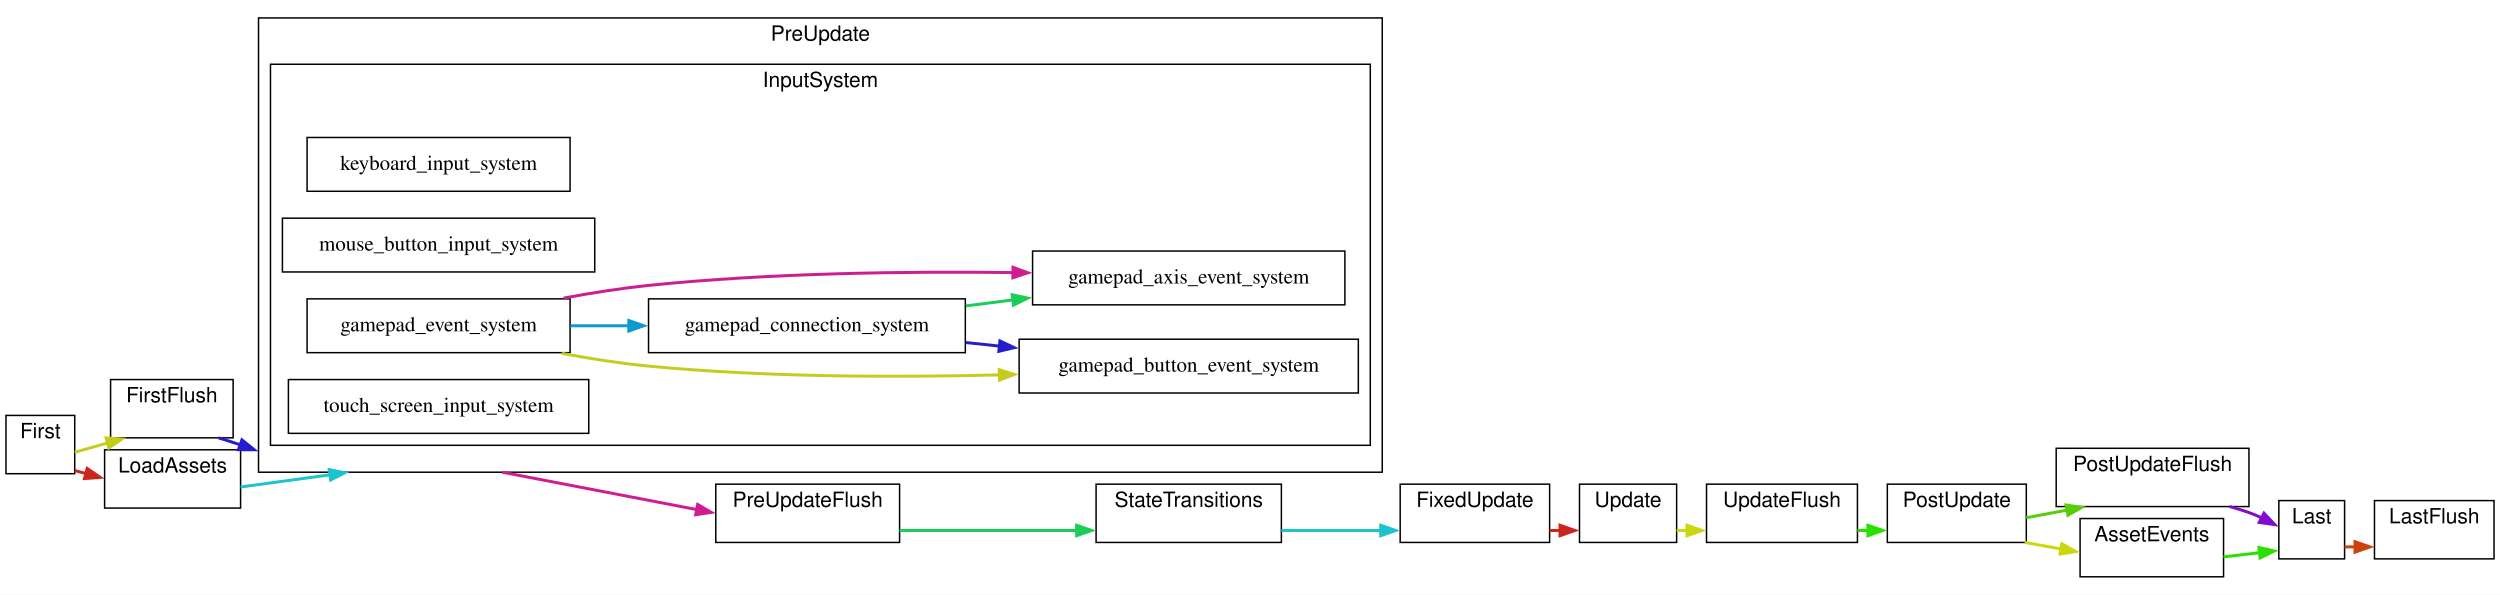
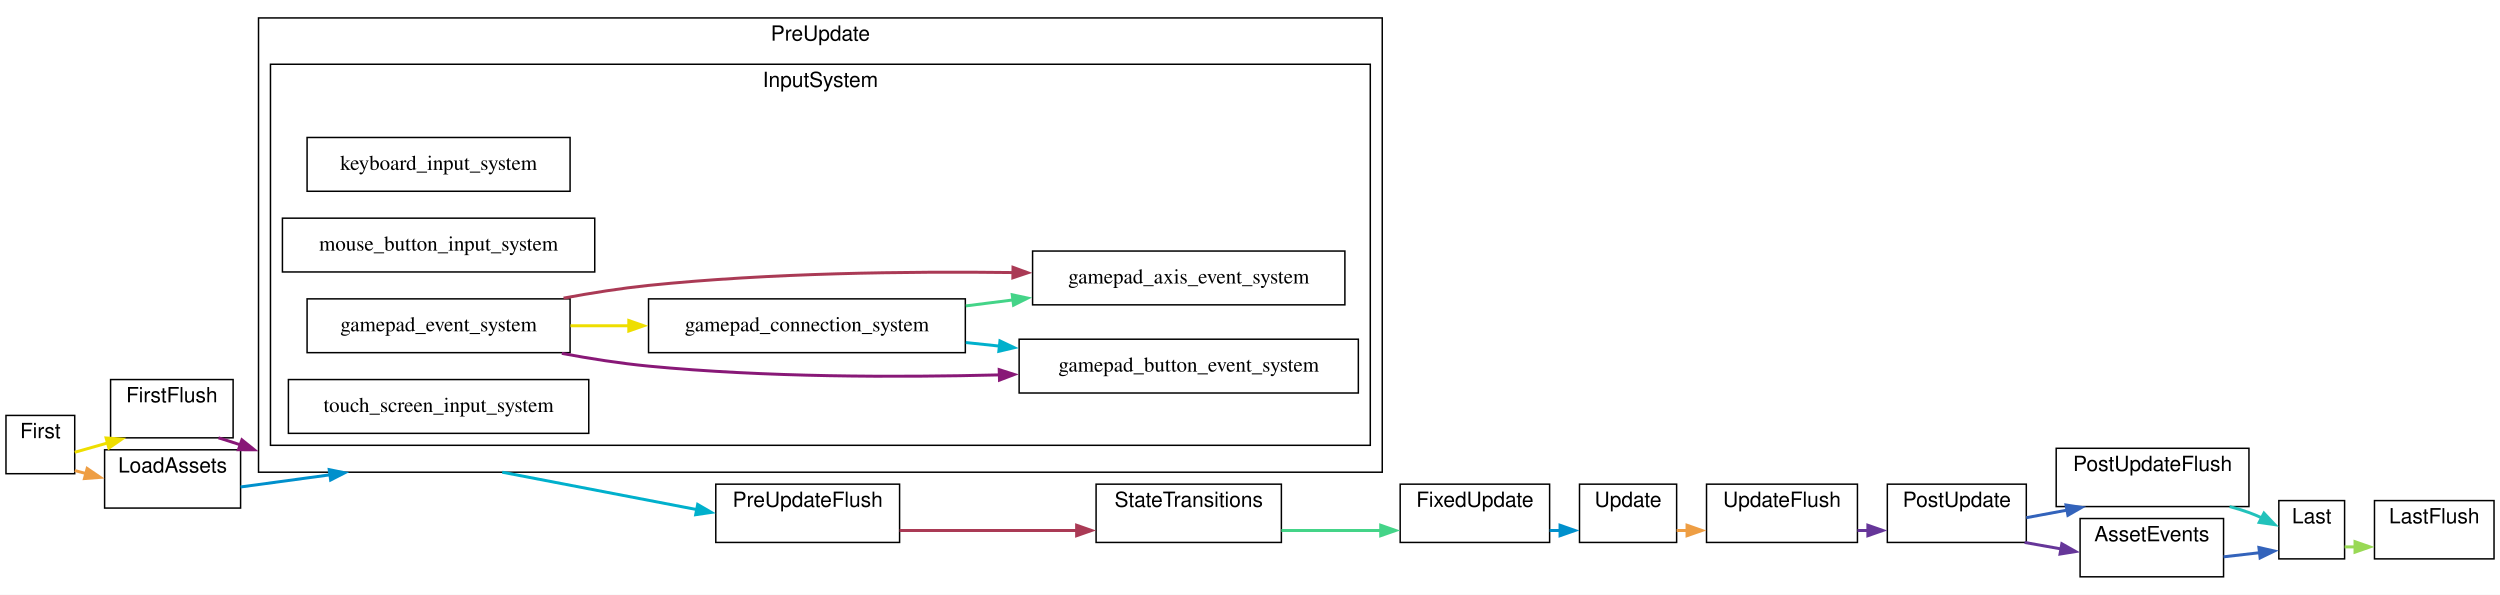
<svg xmlns="http://www.w3.org/2000/svg" xmlns:xlink="http://www.w3.org/1999/xlink" width="1673pt" height="398pt" viewBox="0.00 0.00 1673.00 398.00">
  <g id="graph0" class="graph" transform="scale(1 1) rotate(0) translate(4 394)">
    <polygon fill="white" stroke="none" points="-4,4 -4,-394 1669,-394 1669,4 -4,4" />
    <g id="clust1" class="cluster">
      <g id="a_clust1">
        <a xlink:title="Update">
          <polygon fill="white" stroke="black" points="1053,-31 1053,-70 1118,-70 1118,-31 1053,-31" />
          <text text-anchor="middle" x="1085.5" y="-54.8" font-family="Helvetica,sans-Serif" font-size="14.00">Update</text>
        </a>
      </g>
    </g>
    <g id="clust2" class="cluster">
      <g id="a_clust2">
        <a xlink:title="FirstFlush">
          <polygon fill="white" stroke="black" points="70,-101 70,-140 152,-140 152,-101 70,-101" />
          <text text-anchor="middle" x="111" y="-124.8" font-family="Helvetica,sans-Serif" font-size="14.00">FirstFlush</text>
        </a>
      </g>
    </g>
    <g id="clust3" class="cluster">
      <g id="a_clust3">
        <a xlink:title="PreUpdateFlush">
          <polygon fill="white" stroke="black" points="475,-31 475,-70 598,-70 598,-31 475,-31" />
          <text text-anchor="middle" x="536.5" y="-54.8" font-family="Helvetica,sans-Serif" font-size="14.00">PreUpdateFlush</text>
        </a>
      </g>
    </g>
    <g id="clust4" class="cluster">
      <g id="a_clust4">
        <a xlink:title="UpdateFlush">
          <polygon fill="white" stroke="black" points="1138,-31 1138,-70 1239,-70 1239,-31 1138,-31" />
          <text text-anchor="middle" x="1188.5" y="-54.8" font-family="Helvetica,sans-Serif" font-size="14.00">UpdateFlush</text>
        </a>
      </g>
    </g>
    <g id="clust5" class="cluster">
      <g id="a_clust5">
        <a xlink:title="PostUpdateFlush">
          <polygon fill="white" stroke="black" points="1372,-55 1372,-94 1501,-94 1501,-55 1372,-55" />
          <text text-anchor="middle" x="1436.5" y="-78.8" font-family="Helvetica,sans-Serif" font-size="14.00">PostUpdateFlush</text>
        </a>
      </g>
    </g>
    <g id="clust6" class="cluster">
      <g id="a_clust6">
        <a xlink:title="LastFlush">
          <polygon fill="white" stroke="black" points="1585,-20 1585,-59 1665,-59 1665,-20 1585,-20" />
          <text text-anchor="middle" x="1625" y="-43.8" font-family="Helvetica,sans-Serif" font-size="14.00">LastFlush</text>
        </a>
      </g>
    </g>
    <g id="clust7" class="cluster">
      <g id="a_clust7">
        <a xlink:title="First">
          <polygon fill="white" stroke="black" points="0,-77 0,-116 46,-116 46,-77 0,-77" />
          <text text-anchor="middle" x="23" y="-100.8" font-family="Helvetica,sans-Serif" font-size="14.00">First</text>
        </a>
      </g>
    </g>
    <g id="clust8" class="cluster">
      <g id="a_clust8">
        <a xlink:title="PreUpdate">
          <polygon fill="white" stroke="black" points="169,-78 169,-382 921,-382 921,-78 169,-78" />
          <text text-anchor="middle" x="545" y="-366.8" font-family="Helvetica,sans-Serif" font-size="14.00">PreUpdate</text>
        </a>
      </g>
    </g>
    <g id="clust9" class="cluster">
      <g id="a_clust9">
        <a xlink:title="InputSystem">
          <polygon fill="white" stroke="black" points="177,-96 177,-351 913,-351 913,-96 177,-96" />
          <text text-anchor="middle" x="545" y="-335.8" font-family="Helvetica,sans-Serif" font-size="14.00">InputSystem</text>
        </a>
      </g>
    </g>
    <g id="clust10" class="cluster">
      <g id="a_clust10">
        <a xlink:title="StateTransitions">
          <polygon fill="white" stroke="black" points="729.5,-31 729.5,-70 853.5,-70 853.5,-31 729.5,-31" />
          <text text-anchor="middle" x="791.5" y="-54.8" font-family="Helvetica,sans-Serif" font-size="14.00">StateTransitions</text>
        </a>
      </g>
    </g>
    <g id="clust11" class="cluster">
      <g id="a_clust11">
        <a xlink:title="FixedUpdate">
          <polygon fill="white" stroke="black" points="933,-31 933,-70 1033,-70 1033,-31 933,-31" />
          <text text-anchor="middle" x="983" y="-54.8" font-family="Helvetica,sans-Serif" font-size="14.00">FixedUpdate</text>
        </a>
      </g>
    </g>
    <g id="clust12" class="cluster">
      <g id="a_clust12">
        <a xlink:title="PostUpdate">
          <polygon fill="white" stroke="black" points="1259,-31 1259,-70 1352,-70 1352,-31 1259,-31" />
          <text text-anchor="middle" x="1305.5" y="-54.8" font-family="Helvetica,sans-Serif" font-size="14.00">PostUpdate</text>
        </a>
      </g>
    </g>
    <g id="clust13" class="cluster">
      <g id="a_clust13">
        <a xlink:title="Last">
          <polygon fill="white" stroke="black" points="1521,-20 1521,-59 1565,-59 1565,-20 1521,-20" />
          <text text-anchor="middle" x="1543" y="-43.8" font-family="Helvetica,sans-Serif" font-size="14.00">Last</text>
        </a>
      </g>
    </g>
    <g id="clust14" class="cluster">
      <g id="a_clust14">
        <a xlink:title="LoadAssets">
          <polygon fill="white" stroke="black" points="66,-54 66,-93 157,-93 157,-54 66,-54" />
          <text text-anchor="middle" x="111.5" y="-77.8" font-family="Helvetica,sans-Serif" font-size="14.00">LoadAssets</text>
        </a>
      </g>
    </g>
    <g id="clust15" class="cluster">
      <g id="a_clust15">
        <a xlink:title="AssetEvents">
          <polygon fill="white" stroke="black" points="1388,-8 1388,-47 1484,-47 1484,-8 1388,-8" />
          <text text-anchor="middle" x="1436" y="-31.8" font-family="Helvetica,sans-Serif" font-size="14.00">AssetEvents</text>
        </a>
      </g>
    </g>
    <g id="edge7" class="edge">
      <g id="a_edge7">
        <a xlink:title="Update → UpdateFlush">
-           <path fill="none" stroke="#ccd60d" stroke-width="2" d="M1118,-39C1120.35,-39 1122.77,-39 1125.22,-39" />
-           <polygon fill="#ccd60d" stroke="#ccd60d" stroke-width="2" points="1124.97,-42.5 1134.97,-39 1124.97,-35.5 1124.97,-42.5" />
+           <path fill="none" stroke="#ee9e44" stroke-width="2" d="M1118,-39C1120.35,-39 1122.77,-39 1125.22,-39" />
+           <polygon fill="#ee9e44" stroke="#ee9e44" stroke-width="2" points="1124.97,-42.5 1134.97,-39 1124.97,-35.5 1124.97,-42.5" />
        </a>
      </g>
    </g>
    <g id="edge2" class="edge">
      <g id="a_edge2">
        <a xlink:title="FirstFlush → PreUpdate">
-           <path fill="none" stroke="#251dcc" stroke-width="2" d="M142.21,-101C146.8,-99.61 151.77,-98.02 157.04,-96.24" />
-           <polygon fill="#251dcc" stroke="#251dcc" stroke-width="2" points="157.89,-99.65 166.15,-93.01 155.55,-93.05 157.89,-99.65" />
+           <path fill="none" stroke="#881877" stroke-width="2" d="M142.21,-101C146.8,-99.61 151.77,-98.02 157.04,-96.24" />
+           <polygon fill="#881877" stroke="#881877" stroke-width="2" points="157.89,-99.65 166.15,-93.01 155.55,-93.05 157.89,-99.65" />
        </a>
      </g>
    </g>
    <g id="edge4" class="edge">
      <g id="a_edge4">
        <a xlink:title="PreUpdateFlush → StateTransitions">
-           <path fill="none" stroke="#1dcd59" stroke-width="2" d="M598,-39C633.64,-39 678.87,-39 716.53,-39" />
-           <polygon fill="#1dcd59" stroke="#1dcd59" stroke-width="2" points="716.48,-42.5 726.48,-39 716.48,-35.5 716.48,-42.5" />
+           <path fill="none" stroke="#aa3a55" stroke-width="2" d="M598,-39C633.64,-39 678.87,-39 716.53,-39" />
+           <polygon fill="#aa3a55" stroke="#aa3a55" stroke-width="2" points="716.48,-42.5 726.48,-39 716.48,-35.5 716.48,-42.5" />
        </a>
      </g>
    </g>
    <g id="edge8" class="edge">
      <g id="a_edge8">
        <a xlink:title="UpdateFlush → PostUpdate">
-           <path fill="none" stroke="#29e000" stroke-width="2" d="M1239,-39C1241.43,-39 1243.88,-39 1246.32,-39" />
-           <polygon fill="#29e000" stroke="#29e000" stroke-width="2" points="1245.98,-42.5 1255.98,-39 1245.98,-35.5 1245.98,-42.5" />
+           <path fill="none" stroke="#663699" stroke-width="2" d="M1239,-39C1241.43,-39 1243.88,-39 1246.32,-39" />
+           <polygon fill="#663699" stroke="#663699" stroke-width="2" points="1245.98,-42.5 1255.98,-39 1245.98,-35.5 1245.98,-42.5" />
        </a>
      </g>
    </g>
    <g id="edge10" class="edge">
      <g id="a_edge10">
        <a xlink:title="PostUpdateFlush → Last">
-           <path fill="none" stroke="#810ccd" stroke-width="2" d="M1488.03,-55C1492.46,-53.84 1496.84,-52.51 1501,-51 1503.86,-49.96 1506.76,-48.74 1509.62,-47.4" />
-           <polygon fill="#810ccd" stroke="#810ccd" stroke-width="2" points="1511.05,-50.61 1518.32,-42.9 1507.83,-44.39 1511.05,-50.61" />
+           <path fill="none" stroke="#22c2bb" stroke-width="2" d="M1488.03,-55C1492.46,-53.84 1496.84,-52.51 1501,-51 1503.86,-49.96 1506.76,-48.74 1509.62,-47.4" />
+           <polygon fill="#22c2bb" stroke="#22c2bb" stroke-width="2" points="1511.05,-50.61 1518.32,-42.9 1507.83,-44.39 1511.05,-50.61" />
        </a>
      </g>
    </g>
    <g id="edge1" class="edge">
      <g id="a_edge1">
        <a xlink:title="First → FirstFlush">
-           <path fill="none" stroke="#c4cc1d" stroke-width="2" d="M46,-91.34C52.44,-93.18 59.5,-95.18 66,-97 66.73,-97.2 67.47,-97.41 68.21,-97.62" />
-           <polygon fill="#c4cc1d" stroke="#c4cc1d" stroke-width="2" points="67,-100.91 77.57,-100.2 68.86,-94.17 67,-100.91" />
+           <path fill="none" stroke="#eede00" stroke-width="2" d="M46,-91.34C52.44,-93.18 59.5,-95.18 66,-97 66.73,-97.2 67.47,-97.41 68.21,-97.62" />
+           <polygon fill="#eede00" stroke="#eede00" stroke-width="2" points="67,-100.91 77.57,-100.2 68.86,-94.17 67,-100.91" />
        </a>
      </g>
    </g>
    <g id="edge18" class="edge">
      <g id="a_edge18">
        <a xlink:title="First → LoadAssets">
-           <path fill="none" stroke="#cc251d" stroke-width="2" d="M46,-79.12C48.46,-78.46 51.05,-77.77 53.71,-77.05" />
-           <polygon fill="#cc251d" stroke="#cc251d" stroke-width="2" points="54.32,-80.51 63.08,-74.55 52.51,-73.75 54.32,-80.51" />
+           <path fill="none" stroke="#ee9e44" stroke-width="2" d="M46,-79.12C48.46,-78.46 51.05,-77.77 53.71,-77.05" />
+           <polygon fill="#ee9e44" stroke="#ee9e44" stroke-width="2" points="54.32,-80.51 63.08,-74.55 52.51,-73.75 54.32,-80.51" />
        </a>
      </g>
    </g>
    <g id="edge3" class="edge">
      <g id="a_edge3">
        <a xlink:title="PreUpdate → PreUpdateFlush">
-           <path fill="none" stroke="#cd1d91" stroke-width="2" d="M332.1,-78C367.77,-71.15 419.98,-61.11 462.5,-52.94" />
-           <polygon fill="#cd1d91" stroke="#cd1d91" stroke-width="2" points="462.87,-56.43 472.03,-51.1 461.55,-49.56 462.87,-56.43" />
+           <path fill="none" stroke="#00b0cc" stroke-width="2" d="M332.1,-78C367.77,-71.15 419.98,-61.11 462.5,-52.94" />
+           <polygon fill="#00b0cc" stroke="#00b0cc" stroke-width="2" points="462.87,-56.43 472.03,-51.1 461.55,-49.56 462.87,-56.43" />
        </a>
      </g>
    </g>
    <g id="node10" class="node">
      <g id="a_node10">
        <a xlink:title="bevy_input::keyboard::keyboard_input_system">
          <polygon fill="white" stroke="black" points="377.5,-302 201.5,-302 201.5,-266 377.5,-266 377.5,-302" />
          <text text-anchor="middle" x="289.5" y="-280.3" font-family="Times,serif" font-size="14.00">keyboard_input_system</text>
        </a>
      </g>
    </g>
    <g id="node11" class="node">
      <g id="a_node11">
        <a xlink:title="bevy_input::mouse::mouse_button_input_system">
          <polygon fill="white" stroke="black" points="394,-248 185,-248 185,-212 394,-212 394,-248" />
          <text text-anchor="middle" x="289.5" y="-226.3" font-family="Times,serif" font-size="14.00">mouse_button_input_system</text>
        </a>
      </g>
    </g>
    <g id="node12" class="node">
      <g id="a_node12">
        <a xlink:title="bevy_input::gamepad::gamepad_event_system">
          <polygon fill="white" stroke="black" points="377.5,-194 201.5,-194 201.5,-158 377.5,-158 377.5,-194" />
          <text text-anchor="middle" x="289.5" y="-172.3" font-family="Times,serif" font-size="14.00">gamepad_event_system</text>
        </a>
      </g>
    </g>
    <g id="node13" class="node">
      <g id="a_node13">
        <a xlink:title="bevy_input::gamepad::gamepad_connection_system">
          <polygon fill="white" stroke="black" points="642,-194 430,-194 430,-158 642,-158 642,-194" />
          <text text-anchor="middle" x="536" y="-172.3" font-family="Times,serif" font-size="14.00">gamepad_connection_system</text>
        </a>
      </g>
    </g>
    <g id="edge12" class="edge">
      <g id="a_edge12">
        <a xlink:title="SystemTypeSet(gamepad_event_system&quot;) → gamepad_connection_system">
-           <path fill="none" stroke="#0c9acf" stroke-width="2" d="M377.73,-176C390.52,-176 403.86,-176 417.13,-176" />
-           <polygon fill="#0c9acf" stroke="#0c9acf" stroke-width="2" points="416.79,-179.5 426.79,-176 416.79,-172.5 416.79,-179.5" />
+           <path fill="none" stroke="#eede00" stroke-width="2" d="M377.73,-176C390.52,-176 403.86,-176 417.13,-176" />
+           <polygon fill="#eede00" stroke="#eede00" stroke-width="2" points="416.79,-179.5 426.79,-176 416.79,-172.5 416.79,-179.5" />
        </a>
      </g>
    </g>
    <g id="node14" class="node">
      <g id="a_node14">
        <a xlink:title="bevy_input::gamepad::gamepad_button_event_system">
          <polygon fill="white" stroke="black" points="905,-167 678,-167 678,-131 905,-131 905,-167" />
          <text text-anchor="middle" x="791.5" y="-145.3" font-family="Times,serif" font-size="14.00">gamepad_button_event_system</text>
        </a>
      </g>
    </g>
    <g id="edge13" class="edge">
      <g id="a_edge13">
        <a xlink:title="SystemTypeSet(gamepad_event_system&quot;) → gamepad_button_event_system">
-           <path fill="none" stroke="#c4cc1d" stroke-width="2" d="M372,-157.52C390.94,-153.98 411.09,-150.81 430,-149 507.86,-141.53 595.61,-141.36 665.04,-143.13" />
-           <polygon fill="#c4cc1d" stroke="#c4cc1d" stroke-width="2" points="664.67,-146.62 674.76,-143.4 664.86,-139.63 664.67,-146.62" />
+           <path fill="none" stroke="#881877" stroke-width="2" d="M372,-157.52C390.94,-153.98 411.09,-150.81 430,-149 507.86,-141.53 595.61,-141.36 665.04,-143.13" />
+           <polygon fill="#881877" stroke="#881877" stroke-width="2" points="664.67,-146.62 674.76,-143.4 664.86,-139.63 664.67,-146.62" />
        </a>
      </g>
    </g>
    <g id="node15" class="node">
      <g id="a_node15">
        <a xlink:title="bevy_input::gamepad::gamepad_axis_event_system">
          <polygon fill="white" stroke="black" points="896,-226 687,-226 687,-190 896,-190 896,-226" />
          <text text-anchor="middle" x="791.5" y="-204.3" font-family="Times,serif" font-size="14.00">gamepad_axis_event_system</text>
        </a>
      </g>
    </g>
    <g id="edge15" class="edge">
      <g id="a_edge15">
        <a xlink:title="SystemTypeSet(gamepad_event_system&quot;) → gamepad_axis_event_system">
-           <path fill="none" stroke="#cd1d91" stroke-width="2" d="M373.13,-194.5C391.74,-197.96 411.47,-201.09 430,-203 511.18,-211.35 603.18,-212.49 673.93,-211.6" />
-           <polygon fill="#cd1d91" stroke="#cd1d91" stroke-width="2" points="673.91,-215.1 683.85,-211.46 673.8,-208.1 673.91,-215.1" />
+           <path fill="none" stroke="#aa3a55" stroke-width="2" d="M373.13,-194.5C391.74,-197.96 411.47,-201.09 430,-203 511.18,-211.35 603.18,-212.49 673.93,-211.6" />
+           <polygon fill="#aa3a55" stroke="#aa3a55" stroke-width="2" points="673.91,-215.1 683.85,-211.46 673.8,-208.1 673.91,-215.1" />
        </a>
      </g>
    </g>
    <g id="edge14" class="edge">
      <g id="a_edge14">
        <a xlink:title="SystemTypeSet(gamepad_connection_system&quot;) → gamepad_button_event_system">
-           <path fill="none" stroke="#251dcc" stroke-width="2" d="M642.3,-164.78C649.8,-163.99 657.4,-163.18 664.99,-162.37" />
-           <polygon fill="#251dcc" stroke="#251dcc" stroke-width="2" points="665.16,-165.87 674.73,-161.33 664.42,-158.91 665.16,-165.87" />
+           <path fill="none" stroke="#00b0cc" stroke-width="2" d="M642.3,-164.78C649.8,-163.99 657.4,-163.18 664.99,-162.37" />
+           <polygon fill="#00b0cc" stroke="#00b0cc" stroke-width="2" points="665.16,-165.87 674.73,-161.33 664.42,-158.91 665.16,-165.87" />
        </a>
      </g>
    </g>
    <g id="edge16" class="edge">
      <g id="a_edge16">
        <a xlink:title="SystemTypeSet(gamepad_connection_system&quot;) → gamepad_axis_event_system">
-           <path fill="none" stroke="#1dcd59" stroke-width="2" d="M642.3,-189.29C652.75,-190.61 663.39,-191.96 673.94,-193.29" />
-           <polygon fill="#1dcd59" stroke="#1dcd59" stroke-width="2" points="673.38,-196.74 683.74,-194.52 674.26,-189.8 673.38,-196.74" />
+           <path fill="none" stroke="#44d488" stroke-width="2" d="M642.3,-189.29C652.75,-190.61 663.39,-191.96 673.94,-193.29" />
+           <polygon fill="#44d488" stroke="#44d488" stroke-width="2" points="673.38,-196.74 683.74,-194.52 674.26,-189.8 673.38,-196.74" />
        </a>
      </g>
    </g>
    <g id="node16" class="node">
      <g id="a_node16">
        <a xlink:title="bevy_input::touch::touch_screen_input_system">
          <polygon fill="white" stroke="black" points="390,-140 189,-140 189,-104 390,-104 390,-140" />
          <text text-anchor="middle" x="289.5" y="-118.3" font-family="Times,serif" font-size="14.00">touch_screen_input_system</text>
        </a>
      </g>
    </g>
    <g id="edge5" class="edge">
      <g id="a_edge5">
        <a xlink:title="StateTransitions → FixedUpdate">
-           <path fill="none" stroke="#1dc4cc" stroke-width="2" d="M853.5,-39C874.79,-39 898.69,-39 920.05,-39" />
-           <polygon fill="#1dc4cc" stroke="#1dc4cc" stroke-width="2" points="919.97,-42.5 929.97,-39 919.97,-35.5 919.97,-42.5" />
+           <path fill="none" stroke="#44d488" stroke-width="2" d="M853.5,-39C874.79,-39 898.69,-39 920.05,-39" />
+           <polygon fill="#44d488" stroke="#44d488" stroke-width="2" points="919.97,-42.5 929.97,-39 919.97,-35.5 919.97,-42.5" />
        </a>
      </g>
    </g>
    <g id="edge6" class="edge">
      <g id="a_edge6">
        <a xlink:title="FixedUpdate → Update">
-           <path fill="none" stroke="#cc251d" stroke-width="2" d="M1033,-39C1035.37,-39 1037.75,-39 1040.11,-39" />
-           <polygon fill="#cc251d" stroke="#cc251d" stroke-width="2" points="1039.98,-42.5 1049.98,-39 1039.98,-35.5 1039.98,-42.5" />
+           <path fill="none" stroke="#0090cc" stroke-width="2" d="M1033,-39C1035.37,-39 1037.75,-39 1040.11,-39" />
+           <polygon fill="#0090cc" stroke="#0090cc" stroke-width="2" points="1039.98,-42.5 1049.98,-39 1039.98,-35.5 1039.98,-42.5" />
        </a>
      </g>
    </g>
    <g id="edge9" class="edge">
      <g id="a_edge9">
        <a xlink:title="PostUpdate → PostUpdateFlush">
-           <path fill="none" stroke="#58cd0c" stroke-width="2" d="M1352,-47.56C1360.83,-49.2 1370.16,-50.94 1379.26,-52.63" />
-           <polygon fill="#58cd0c" stroke="#58cd0c" stroke-width="2" points="1378.56,-56.06 1389.04,-54.45 1379.84,-49.18 1378.56,-56.06" />
+           <path fill="none" stroke="#3363bb" stroke-width="2" d="M1352,-47.56C1360.83,-49.2 1370.16,-50.94 1379.26,-52.63" />
+           <polygon fill="#3363bb" stroke="#3363bb" stroke-width="2" points="1378.56,-56.06 1389.04,-54.45 1379.84,-49.18 1378.56,-56.06" />
        </a>
      </g>
    </g>
    <g id="edge19" class="edge">
      <g id="a_edge19">
        <a xlink:title="PostUpdate → AssetEvents">
-           <path fill="none" stroke="#ccd60d" stroke-width="2" d="M1350.87,-31C1358.84,-29.58 1367.26,-28.08 1375.57,-26.6" />
-           <polygon fill="#ccd60d" stroke="#ccd60d" stroke-width="2" points="1375.79,-30.11 1385.02,-24.91 1374.56,-23.22 1375.79,-30.11" />
+           <path fill="none" stroke="#663699" stroke-width="2" d="M1350.87,-31C1358.84,-29.58 1367.26,-28.08 1375.57,-26.6" />
+           <polygon fill="#663699" stroke="#663699" stroke-width="2" points="1375.79,-30.11 1385.02,-24.91 1374.56,-23.22 1375.79,-30.11" />
        </a>
      </g>
    </g>
    <g id="edge11" class="edge">
      <g id="a_edge11">
        <a xlink:title="Last → LastFlush">
-           <path fill="none" stroke="#cf410c" stroke-width="2" d="M1565,-28C1567.31,-28 1569.74,-28 1572.23,-28" />
-           <polygon fill="#cf410c" stroke="#cf410c" stroke-width="2" points="1571.98,-31.5 1581.98,-28 1571.98,-24.5 1571.98,-31.5" />
+           <path fill="none" stroke="#99d955" stroke-width="2" d="M1565,-28C1567.31,-28 1569.74,-28 1572.23,-28" />
+           <polygon fill="#99d955" stroke="#99d955" stroke-width="2" points="1571.98,-31.5 1581.98,-28 1571.98,-24.5 1571.98,-31.5" />
        </a>
      </g>
    </g>
    <g id="edge17" class="edge">
      <g id="a_edge17">
        <a xlink:title="LoadAssets → PreUpdate">
-           <path fill="none" stroke="#1dc4cc" stroke-width="2" d="M157,-68.12C175.18,-70.59 196.6,-73.5 216.83,-76.25" />
-           <polygon fill="#1dc4cc" stroke="#1dc4cc" stroke-width="2" points="216.31,-79.72 226.69,-77.6 217.25,-72.78 216.31,-79.72" />
+           <path fill="none" stroke="#0090cc" stroke-width="2" d="M157,-68.12C175.18,-70.59 196.6,-73.5 216.83,-76.25" />
+           <polygon fill="#0090cc" stroke="#0090cc" stroke-width="2" points="216.31,-79.72 226.69,-77.6 217.25,-72.78 216.31,-79.72" />
        </a>
      </g>
    </g>
    <g id="edge20" class="edge">
      <g id="a_edge20">
        <a xlink:title="AssetEvents → Last">
-           <path fill="none" stroke="#29e000" stroke-width="2" d="M1484,-21.37C1492.11,-22.3 1500.4,-23.25 1508.08,-24.12" />
-           <polygon fill="#29e000" stroke="#29e000" stroke-width="2" points="1507.66,-27.6 1518,-25.26 1508.46,-20.64 1507.66,-27.6" />
+           <path fill="none" stroke="#3363bb" stroke-width="2" d="M1484,-21.37C1492.11,-22.3 1500.4,-23.25 1508.08,-24.12" />
+           <polygon fill="#3363bb" stroke="#3363bb" stroke-width="2" points="1507.66,-27.6 1518,-25.26 1508.46,-20.64 1507.66,-27.6" />
        </a>
      </g>
    </g>
  </g>
</svg>
